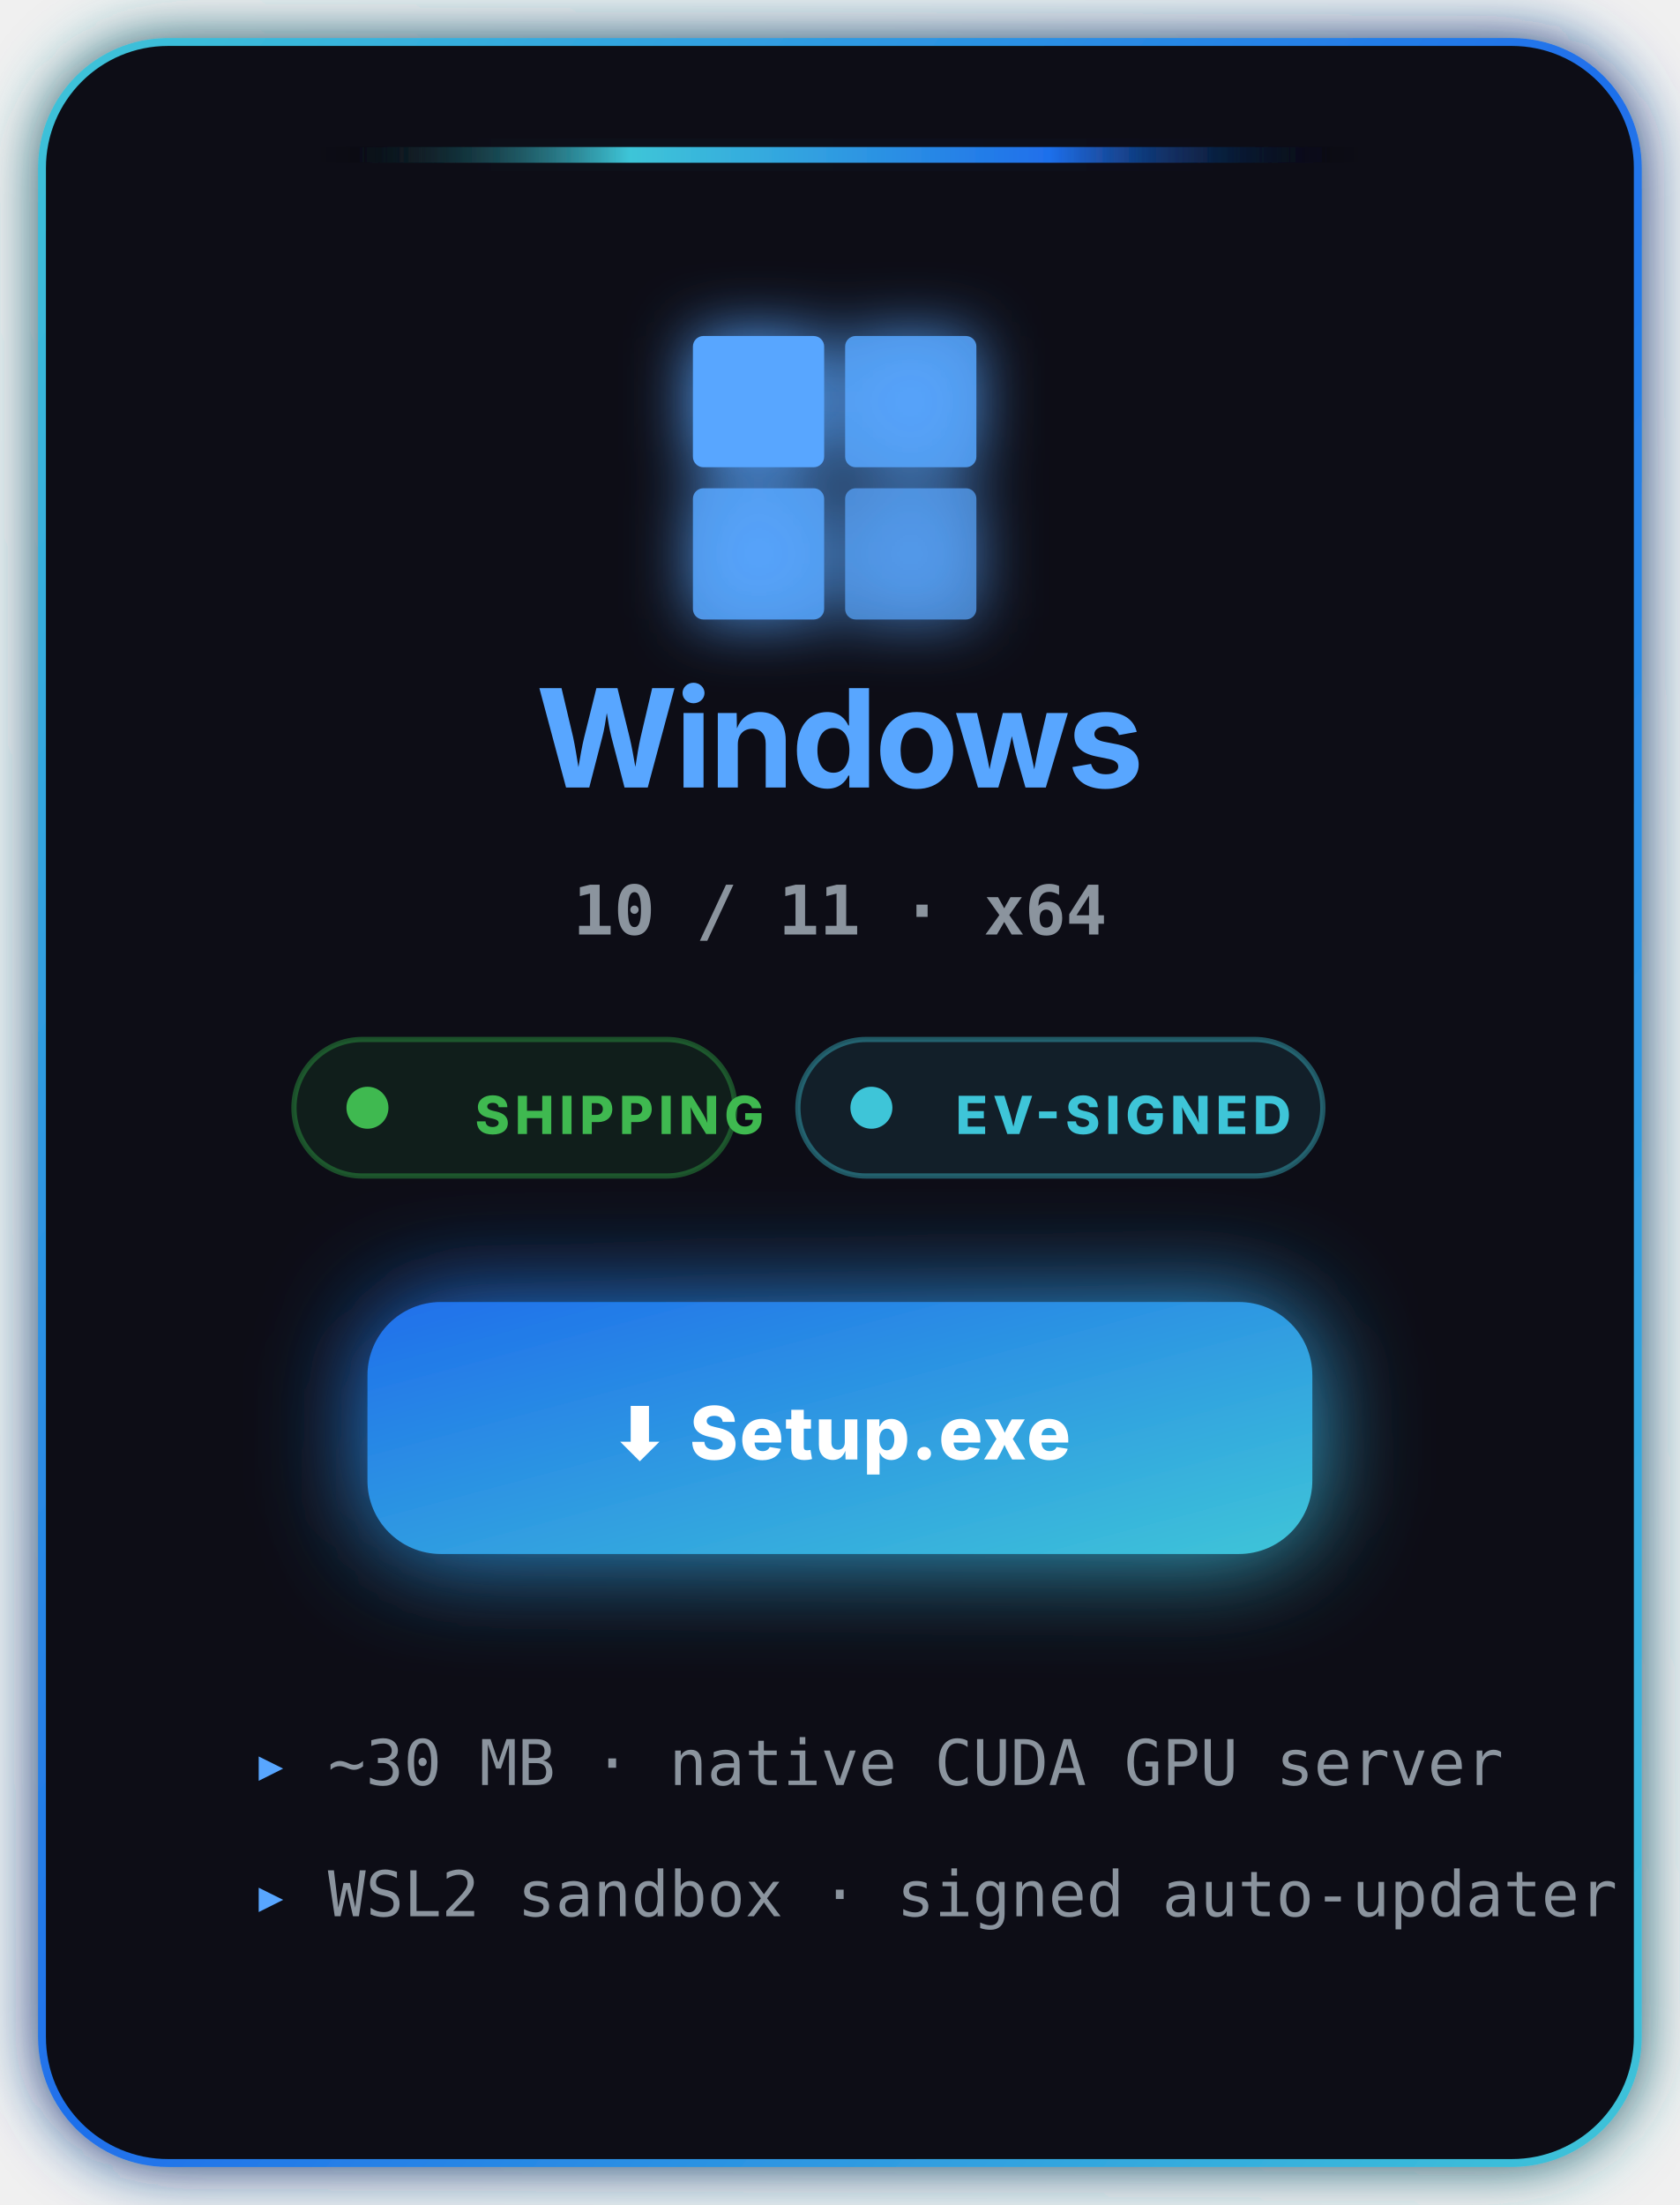
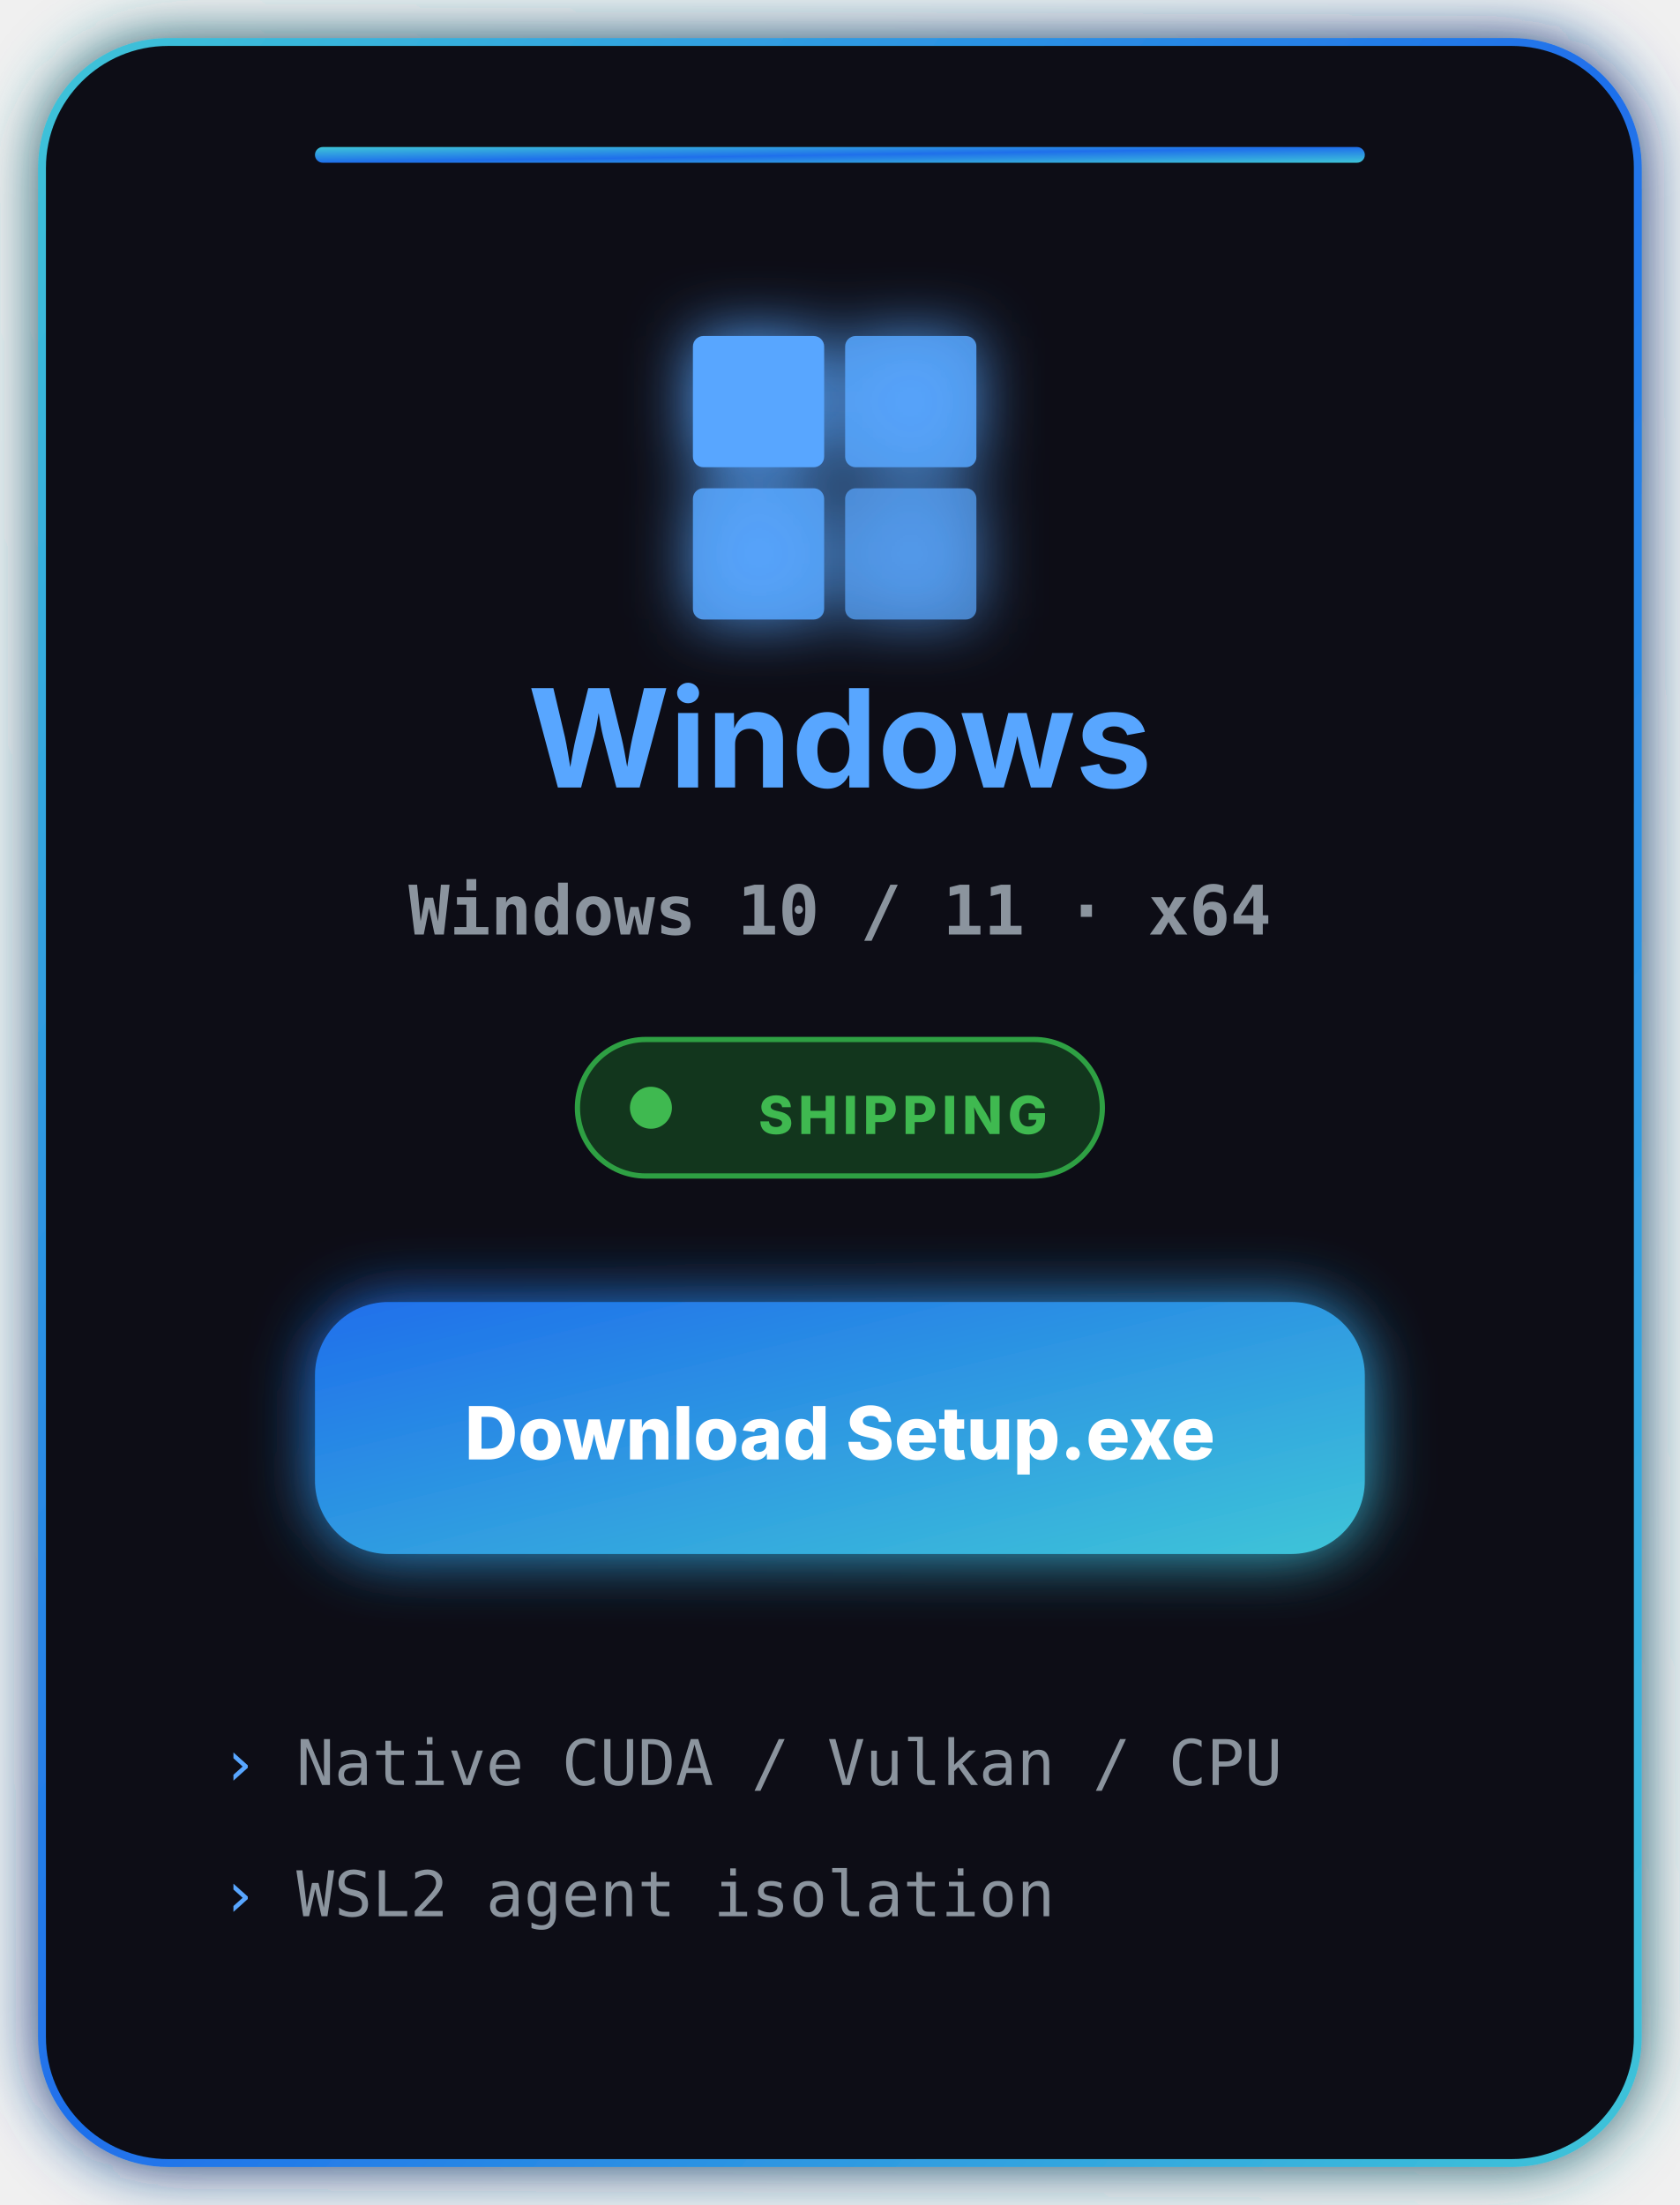
<svg xmlns="http://www.w3.org/2000/svg" width="320" height="420" viewBox="0 0 320 420">
  <defs>
-     <linearGradient id="bgWin" x1="0" y1="0" x2="0" y2="1">
+     <linearGradient id="bg" x1="0" y1="0" x2="0" y2="1">
      <stop offset="0" stop-color="#0d1117" />
      <stop offset="1" stop-color="#081016" />
    </linearGradient>
-     <linearGradient id="borderWin" x1="0" y1="0" x2="1" y2="1">
+     <linearGradient id="border" x1="0" y1="0" x2="1" y2="1">
      <stop offset="0" stop-color="#3ec5d8" />
      <stop offset="0.5" stop-color="#1f6feb" />
      <stop offset="1" stop-color="#3ec5d8" />
    </linearGradient>
-     <linearGradient id="accentWin" x1="0" y1="0" x2="1" y2="0">
-       <stop offset="0" stop-color="transparent" />
-       <stop offset="0.3" stop-color="#3ec5d8" />
-       <stop offset="0.7" stop-color="#1f6feb" />
-       <stop offset="1" stop-color="transparent" />
-     </linearGradient>
-     <linearGradient id="btnWin" x1="0" y1="0" x2="1" y2="1">
+     <linearGradient id="button" x1="0" y1="0" x2="1" y2="1">
      <stop offset="0" stop-color="#1f6feb" />
      <stop offset="1" stop-color="#3ec5d8" />
    </linearGradient>
-     <filter id="glowWin" x="-50%" y="-50%" width="200%" height="200%">
-       <feGaussianBlur stdDeviation="10" result="blur" />
-       <feMerge>
-         <feMergeNode in="blur" />
-         <feMergeNode in="SourceGraphic" />
-       </feMerge>
-     </filter>
-     <filter id="softGlowWin" x="-50%" y="-50%" width="200%" height="200%">
+     <filter id="glow" x="-50%" y="-50%" width="200%" height="200%">
      <feGaussianBlur stdDeviation="6" result="blur" />
      <feMerge>
        <feMergeNode in="blur" />
        <feMergeNode in="SourceGraphic" />
      </feMerge>
    </filter>
  </defs>
-   <rect x="8" y="8" width="304" height="404" rx="24" fill="url(#bgWin)" stroke="url(#borderWin)" stroke-width="1.5" filter="url(#softGlowWin)" />
-   <rect x="60" y="28" width="200" height="3" rx="1.5" fill="url(#accentWin)" filter="url(#glowWin)" />
-   <g transform="translate(132, 64)" filter="url(#softGlowWin)">
-     <rect x="0" y="0" width="25" height="25" rx="2" fill="#58a6ff" />
-     <rect x="29" y="0" width="25" height="25" rx="2" fill="#58a6ff" opacity="0.85" />
-     <rect x="0" y="29" width="25" height="25" rx="2" fill="#58a6ff" opacity="0.85" />
-     <rect x="29" y="29" width="25" height="25" rx="2" fill="#58a6ff" opacity="0.7" />
+   <rect x="8" y="8" width="304" height="404" rx="24" fill="url(#bg)" stroke="url(#border)" stroke-width="1.5" filter="url(#glow)" />
+   <rect x="60" y="28" width="200" height="3" rx="1.5" fill="url(#border)" />
+   <g transform="translate(132,64)" filter="url(#glow)">
+     <rect width="25" height="25" rx="2" fill="#58a6ff" />
+     <rect x="29" width="25" height="25" rx="2" fill="#58a6ff" opacity=".85" />
+     <rect y="29" width="25" height="25" rx="2" fill="#58a6ff" opacity=".85" />
+     <rect x="29" y="29" width="25" height="25" rx="2" fill="#58a6ff" opacity=".7" />
  </g>
-   <text x="160" y="150" font-family="-apple-system, BlinkMacSystemFont, 'Segoe UI', sans-serif" font-size="26" font-weight="700" text-anchor="middle" fill="#58a6ff" letter-spacing="-0.02em">Windows</text>
-   <text x="160" y="178" font-family="'SFMono-Regular', Consolas, monospace" font-size="13" font-weight="600" text-anchor="middle" fill="#8b949e">10 / 11 · x64</text>
-   <rect x="56" y="198" width="84" height="26" rx="13" fill="rgba(46,160,67,0.12)" stroke="rgba(46,160,67,0.45)" stroke-width="1" />
-   <circle cx="70" cy="211" r="4" fill="#3fb950" />
-   <text x="118" y="216" font-family="-apple-system, BlinkMacSystemFont, 'Segoe UI', sans-serif" font-size="10" font-weight="800" text-anchor="middle" fill="#3fb950" letter-spacing="0.1em">SHIPPING</text>
-   <rect x="152" y="198" width="100" height="26" rx="13" fill="rgba(62,197,216,0.1)" stroke="rgba(62,197,216,0.4)" stroke-width="1" />
-   <circle cx="166" cy="211" r="4" fill="#3ec5d8" />
-   <text x="214" y="216" font-family="-apple-system, BlinkMacSystemFont, 'Segoe UI', sans-serif" font-size="10" font-weight="800" text-anchor="middle" fill="#3ec5d8" letter-spacing="0.1em">EV-SIGNED</text>
-   <rect x="70" y="248" width="180" height="48" rx="14" fill="url(#btnWin)" filter="url(#glowWin)" />
-   <text x="160" y="278" font-family="-apple-system, BlinkMacSystemFont, 'Segoe UI', sans-serif" font-size="14" font-weight="800" text-anchor="middle" fill="#ffffff" letter-spacing="0.02em">⬇ Setup.exe</text>
-   <text x="48" y="340" font-family="'SFMono-Regular', Consolas, monospace" font-size="12" fill="#8b949e">
-     <tspan fill="#58a6ff">▸</tspan> ~30 MB · native CUDA GPU server
-   </text>
-   <text x="48" y="365" font-family="'SFMono-Regular', Consolas, monospace" font-size="12" fill="#8b949e">
-     <tspan fill="#58a6ff">▸</tspan> WSL2 sandbox · signed auto-updater
-   </text>
+   <text x="160" y="150" font-family="-apple-system,BlinkMacSystemFont,'Segoe UI',sans-serif" font-size="26" font-weight="700" text-anchor="middle" fill="#58a6ff">Windows</text>
+   <text x="160" y="178" font-family="'SFMono-Regular',Consolas,monospace" font-size="13" font-weight="600" text-anchor="middle" fill="#8b949e">Windows 10 / 11 · x64</text>
+   <rect x="110" y="198" width="100" height="26" rx="13" fill="#12361d" stroke="#2ea043" />
+   <circle cx="124" cy="211" r="4" fill="#3fb950" />
+   <text x="172" y="216" font-family="-apple-system,BlinkMacSystemFont,'Segoe UI',sans-serif" font-size="10" font-weight="800" text-anchor="middle" fill="#3fb950" letter-spacing="1">SHIPPING</text>
+   <rect x="60" y="248" width="200" height="48" rx="14" fill="url(#button)" filter="url(#glow)" />
+   <text x="160" y="278" font-family="-apple-system,BlinkMacSystemFont,'Segoe UI',sans-serif" font-size="14" font-weight="800" text-anchor="middle" fill="#fff">Download Setup.exe</text>
+   <text x="42" y="340" font-family="'SFMono-Regular',Consolas,monospace" font-size="12" fill="#8b949e">
+     <tspan fill="#58a6ff">›</tspan> Native CUDA / Vulkan / CPU</text>
+   <text x="42" y="365" font-family="'SFMono-Regular',Consolas,monospace" font-size="12" fill="#8b949e">
+     <tspan fill="#58a6ff">›</tspan> WSL2 agent isolation</text>
</svg>
